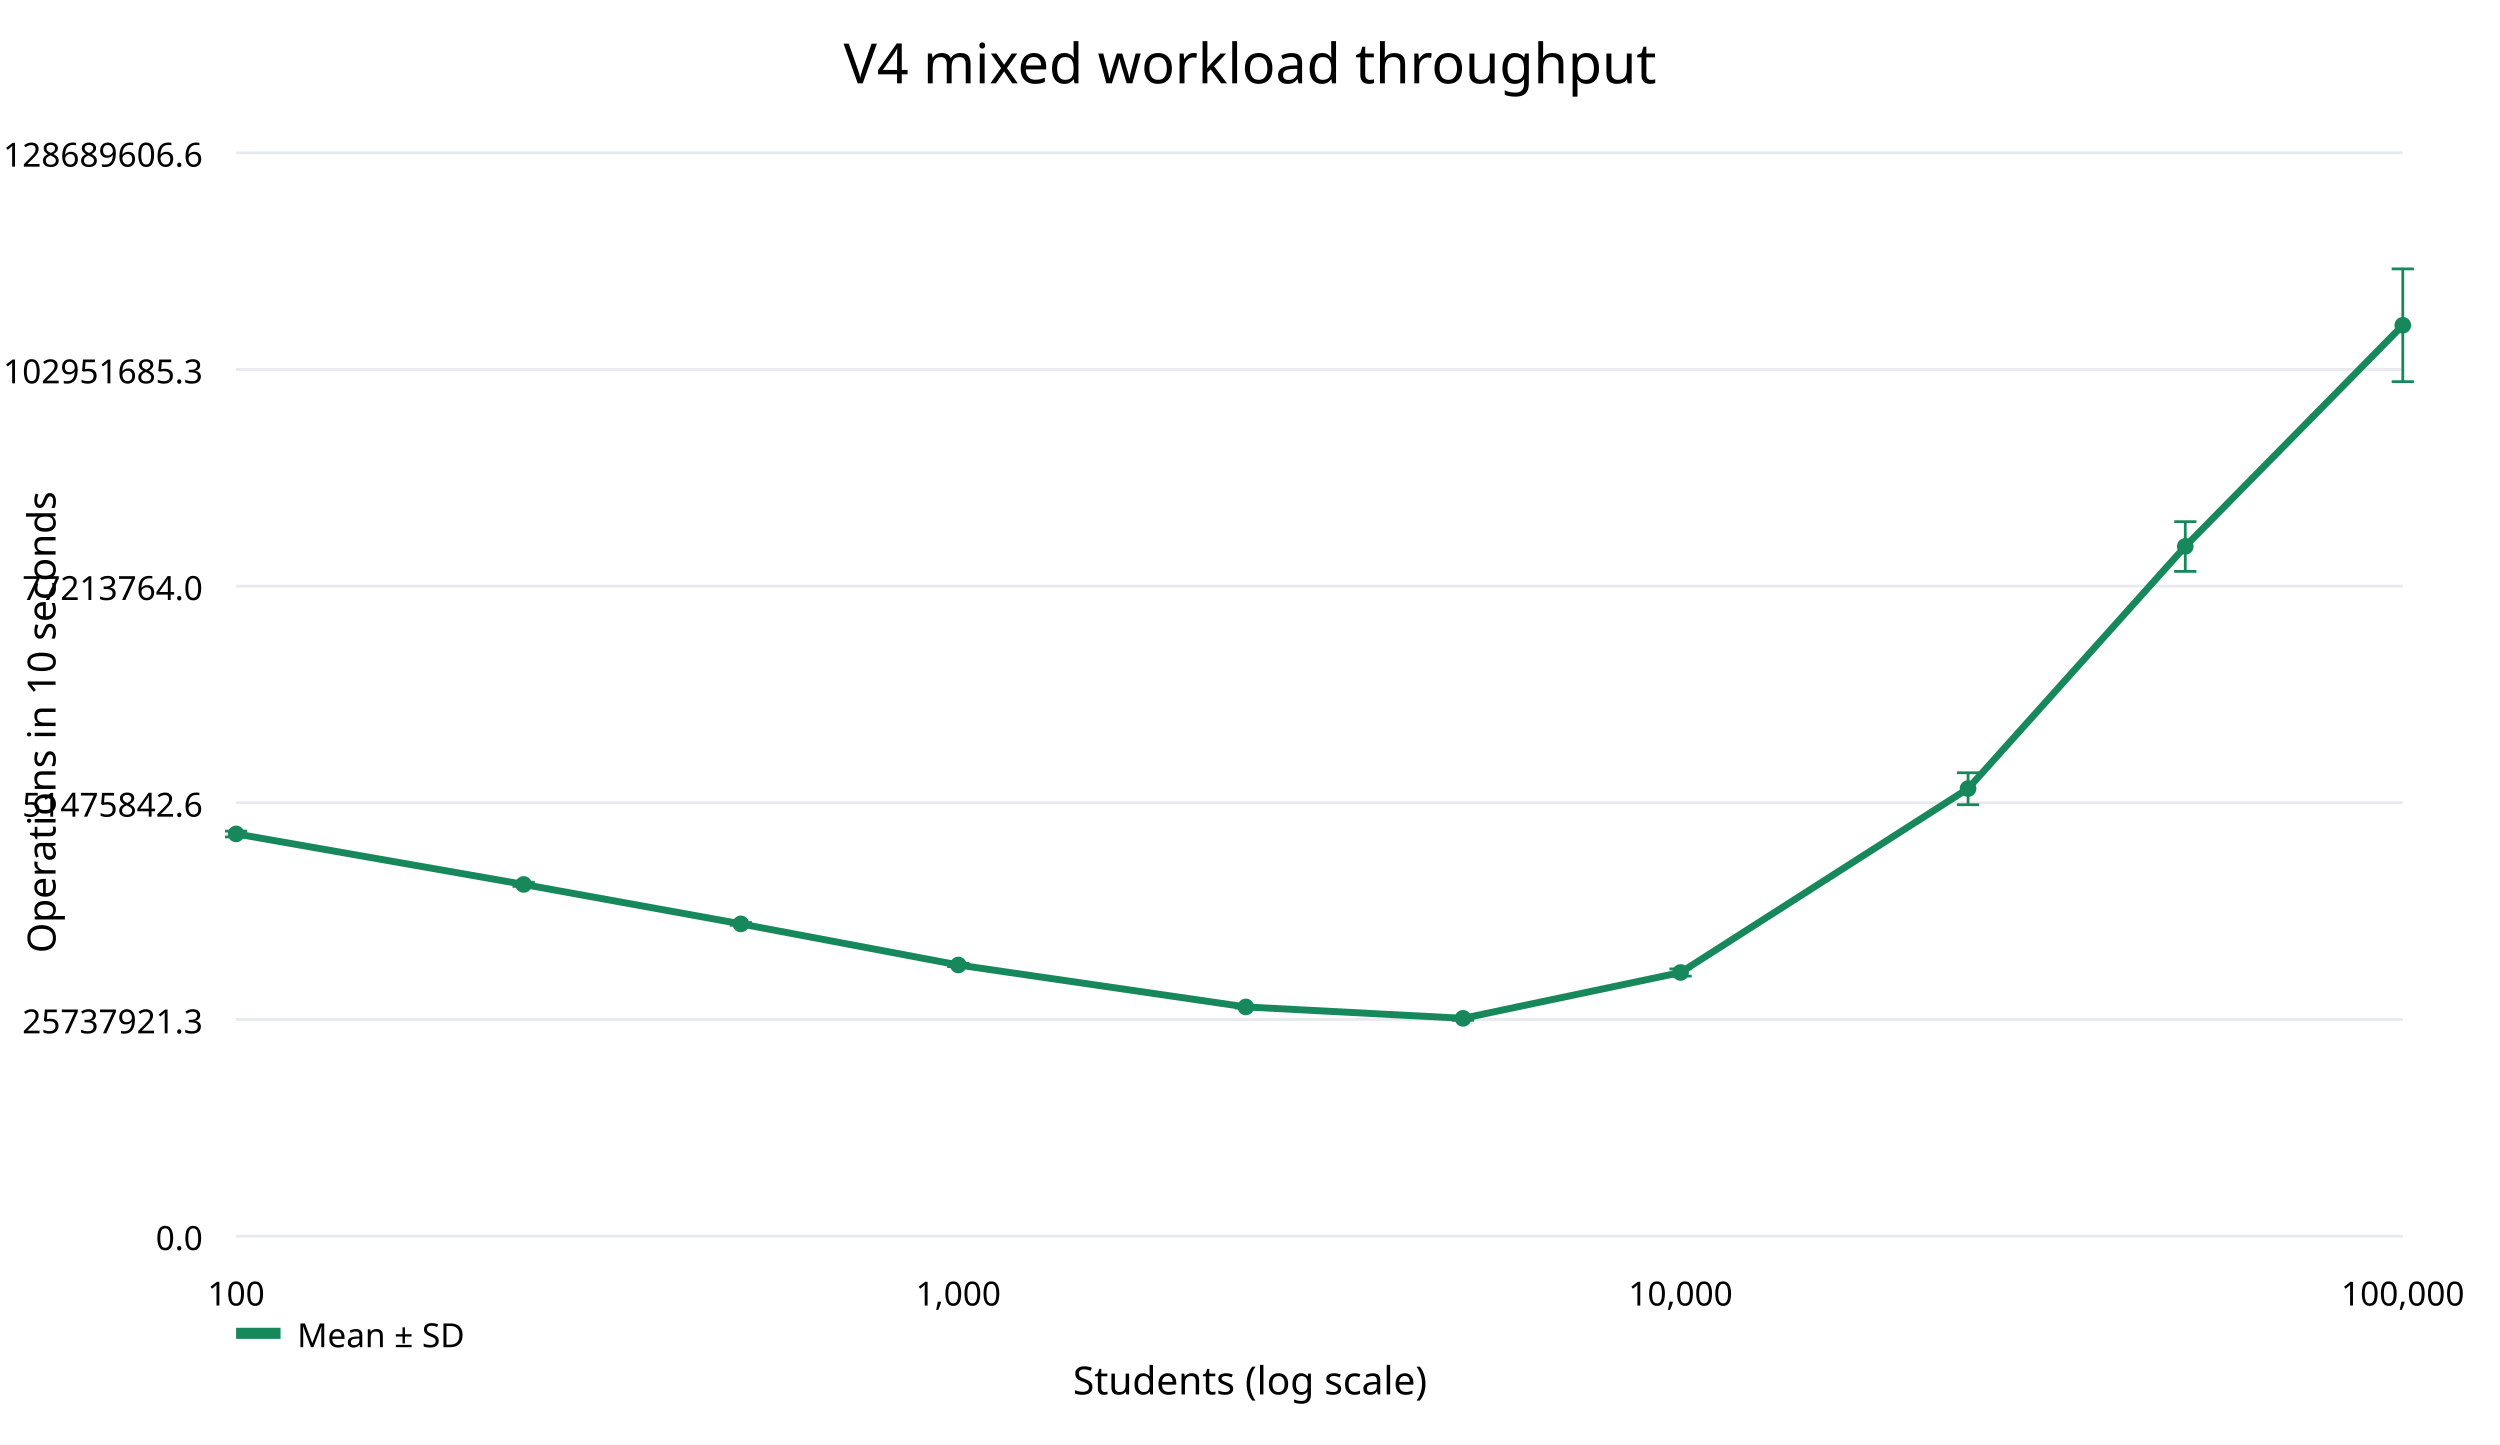
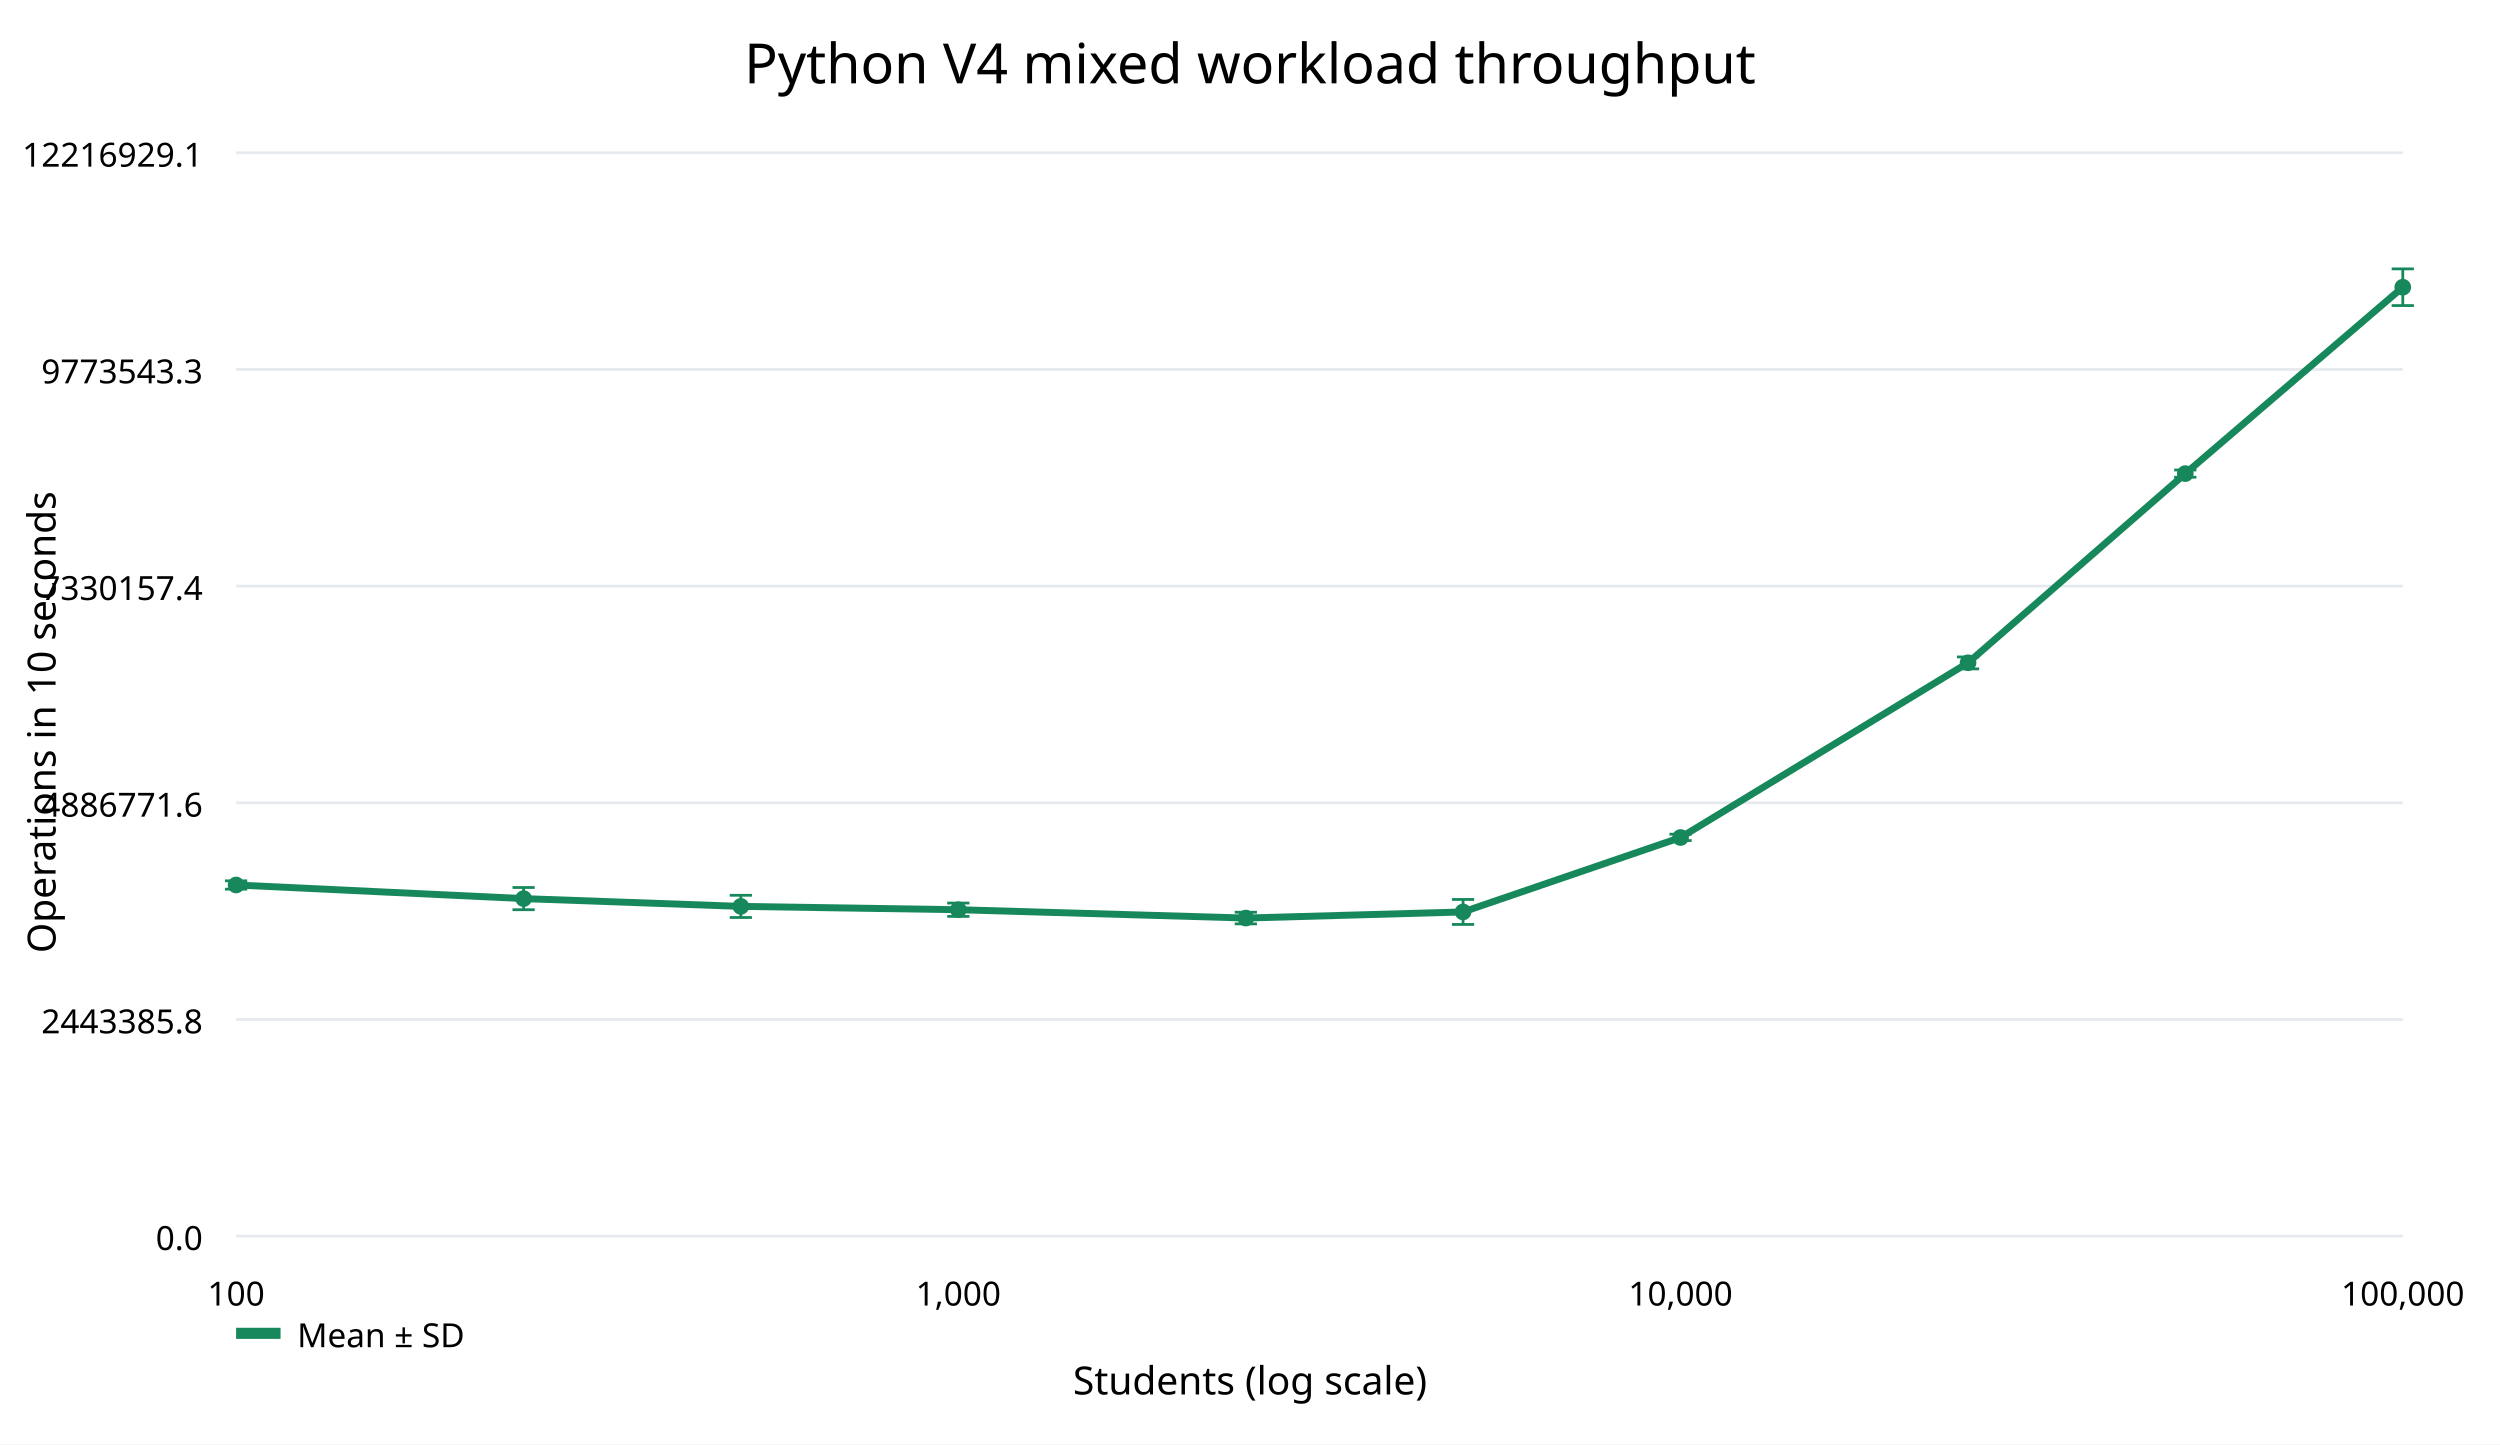
<svg xmlns="http://www.w3.org/2000/svg" width="900" height="520" viewBox="0 0 900 520">
  <rect width="100%" height="100%" fill="white" />
-   <text x="450.0" y="30" text-anchor="middle" font-size="20" font-family="sans-serif">V4 mixed workload throughput</text>
+   <text x="450.0" y="30" text-anchor="middle" font-size="20" font-family="sans-serif">Python V4 mixed workload throughput</text>
  <line x1="85" y1="445.0" x2="865" y2="445.0" stroke="#e6e9ed" />
  <text x="73" y="450.0" text-anchor="end" font-size="12" font-family="sans-serif">0.0</text>
  <line x1="85" y1="367.0" x2="865" y2="367.0" stroke="#e6e9ed" />
-   <text x="73" y="372.0" text-anchor="end" font-size="12" font-family="sans-serif">25737921.3</text>
+   <text x="73" y="372.0" text-anchor="end" font-size="12" font-family="sans-serif">2443385.8</text>
  <line x1="85" y1="289.0" x2="865" y2="289.0" stroke="#e6e9ed" />
-   <text x="73" y="294.0" text-anchor="end" font-size="12" font-family="sans-serif">51475842.6</text>
+   <text x="73" y="294.0" text-anchor="end" font-size="12" font-family="sans-serif">4886771.6</text>
  <line x1="85" y1="211.0" x2="865" y2="211.0" stroke="#e6e9ed" />
-   <text x="73" y="216.0" text-anchor="end" font-size="12" font-family="sans-serif">77213764.0</text>
+   <text x="73" y="216.0" text-anchor="end" font-size="12" font-family="sans-serif">7330157.4</text>
  <line x1="85" y1="133.0" x2="865" y2="133.0" stroke="#e6e9ed" />
-   <text x="73" y="138.0" text-anchor="end" font-size="12" font-family="sans-serif">102951685.3</text>
+   <text x="73" y="138.0" text-anchor="end" font-size="12" font-family="sans-serif">9773543.3</text>
  <line x1="85" y1="55.0" x2="865" y2="55.0" stroke="#e6e9ed" />
-   <text x="73" y="60.0" text-anchor="end" font-size="12" font-family="sans-serif">128689606.6</text>
+   <text x="73" y="60.0" text-anchor="end" font-size="12" font-family="sans-serif">12216929.1</text>
  <text x="85.0" y="470" text-anchor="middle" font-size="12" font-family="sans-serif">100</text>
  <text x="345.0" y="470" text-anchor="middle" font-size="12" font-family="sans-serif">1,000</text>
  <text x="605.0" y="470" text-anchor="middle" font-size="12" font-family="sans-serif">10,000</text>
  <text x="865.0" y="470" text-anchor="middle" font-size="12" font-family="sans-serif">100,000</text>
  <text x="450.0" y="502" text-anchor="middle" font-size="14" font-family="sans-serif">Students (log scale)</text>
  <text transform="translate(20 260.0) rotate(-90)" text-anchor="middle" font-size="14" font-family="sans-serif">Operations in 10 seconds</text>
-   <polyline points="85.0,300.2 188.5,318.4 266.7,332.6 345.0,347.4 448.5,362.5 526.7,366.6 605.0,350.1 708.5,283.9 786.7,196.7 865.0,117.1" fill="none" stroke="#16885b" stroke-width="2.5" />
-   <line x1="85.0" y1="301.3" x2="85.0" y2="299.2" stroke="#16885b" />
-   <line x1="81.0" y1="301.3" x2="89.0" y2="301.3" stroke="#16885b" />
-   <line x1="81.0" y1="299.2" x2="89.0" y2="299.2" stroke="#16885b" />
-   <circle cx="85.0" cy="300.2" r="3" fill="#16885b" />
-   <line x1="188.5" y1="319.1" x2="188.5" y2="317.6" stroke="#16885b" />
-   <line x1="184.5" y1="319.1" x2="192.5" y2="319.1" stroke="#16885b" />
-   <line x1="184.5" y1="317.6" x2="192.5" y2="317.6" stroke="#16885b" />
-   <circle cx="188.5" cy="318.4" r="3" fill="#16885b" />
-   <line x1="266.7" y1="333.1" x2="266.7" y2="332.1" stroke="#16885b" />
-   <line x1="262.7" y1="333.1" x2="270.7" y2="333.1" stroke="#16885b" />
-   <line x1="262.7" y1="332.1" x2="270.7" y2="332.1" stroke="#16885b" />
-   <circle cx="266.7" cy="332.6" r="3" fill="#16885b" />
-   <line x1="345.0" y1="348.0" x2="345.0" y2="346.8" stroke="#16885b" />
-   <line x1="341.0" y1="348.0" x2="349.0" y2="348.0" stroke="#16885b" />
-   <line x1="341.0" y1="346.8" x2="349.0" y2="346.8" stroke="#16885b" />
-   <circle cx="345.0" cy="347.4" r="3" fill="#16885b" />
-   <line x1="448.5" y1="362.9" x2="448.5" y2="362.1" stroke="#16885b" />
-   <line x1="444.5" y1="362.9" x2="452.5" y2="362.9" stroke="#16885b" />
-   <line x1="444.5" y1="362.1" x2="452.5" y2="362.1" stroke="#16885b" />
-   <circle cx="448.5" cy="362.5" r="3" fill="#16885b" />
-   <line x1="526.7" y1="367.3" x2="526.7" y2="365.9" stroke="#16885b" />
-   <line x1="522.7" y1="367.3" x2="530.7" y2="367.3" stroke="#16885b" />
-   <line x1="522.7" y1="365.9" x2="530.7" y2="365.9" stroke="#16885b" />
-   <circle cx="526.7" cy="366.6" r="3" fill="#16885b" />
-   <line x1="605.0" y1="351.4" x2="605.0" y2="348.8" stroke="#16885b" />
-   <line x1="601.0" y1="351.4" x2="609.0" y2="351.4" stroke="#16885b" />
-   <line x1="601.0" y1="348.8" x2="609.0" y2="348.8" stroke="#16885b" />
-   <circle cx="605.0" cy="350.1" r="3" fill="#16885b" />
-   <line x1="708.5" y1="289.7" x2="708.5" y2="278.2" stroke="#16885b" />
-   <line x1="704.5" y1="289.7" x2="712.5" y2="289.7" stroke="#16885b" />
-   <line x1="704.5" y1="278.2" x2="712.5" y2="278.2" stroke="#16885b" />
-   <circle cx="708.5" cy="283.9" r="3" fill="#16885b" />
-   <line x1="786.7" y1="205.7" x2="786.7" y2="187.8" stroke="#16885b" />
-   <line x1="782.7" y1="205.7" x2="790.7" y2="205.7" stroke="#16885b" />
-   <line x1="782.7" y1="187.8" x2="790.7" y2="187.8" stroke="#16885b" />
-   <circle cx="786.7" cy="196.7" r="3" fill="#16885b" />
-   <line x1="865.0" y1="137.4" x2="865.0" y2="96.8" stroke="#16885b" />
-   <line x1="861.0" y1="137.4" x2="869.0" y2="137.4" stroke="#16885b" />
+   <polyline points="85.0,318.6 188.5,323.5 266.7,326.3 345.0,327.5 448.5,330.5 526.7,328.3 605.0,301.5 708.5,238.6 786.7,170.5 865.0,103.4" fill="none" stroke="#16885b" stroke-width="2.5" />
+   <line x1="85.0" y1="320.1" x2="85.0" y2="317.1" stroke="#16885b" />
+   <line x1="81.0" y1="320.1" x2="89.0" y2="320.1" stroke="#16885b" />
+   <line x1="81.0" y1="317.1" x2="89.0" y2="317.1" stroke="#16885b" />
+   <circle cx="85.0" cy="318.6" r="3" fill="#16885b" />
+   <line x1="188.5" y1="327.5" x2="188.5" y2="319.5" stroke="#16885b" />
+   <line x1="184.5" y1="327.5" x2="192.5" y2="327.5" stroke="#16885b" />
+   <line x1="184.5" y1="319.5" x2="192.5" y2="319.5" stroke="#16885b" />
+   <circle cx="188.5" cy="323.5" r="3" fill="#16885b" />
+   <line x1="266.7" y1="330.3" x2="266.7" y2="322.3" stroke="#16885b" />
+   <line x1="262.7" y1="330.3" x2="270.7" y2="330.3" stroke="#16885b" />
+   <line x1="262.7" y1="322.3" x2="270.7" y2="322.3" stroke="#16885b" />
+   <circle cx="266.7" cy="326.3" r="3" fill="#16885b" />
+   <line x1="345.0" y1="329.9" x2="345.0" y2="325.1" stroke="#16885b" />
+   <line x1="341.0" y1="329.9" x2="349.0" y2="329.9" stroke="#16885b" />
+   <line x1="341.0" y1="325.1" x2="349.0" y2="325.1" stroke="#16885b" />
+   <circle cx="345.0" cy="327.5" r="3" fill="#16885b" />
+   <line x1="448.5" y1="332.6" x2="448.5" y2="328.4" stroke="#16885b" />
+   <line x1="444.5" y1="332.6" x2="452.5" y2="332.6" stroke="#16885b" />
+   <line x1="444.5" y1="328.4" x2="452.5" y2="328.4" stroke="#16885b" />
+   <circle cx="448.5" cy="330.5" r="3" fill="#16885b" />
+   <line x1="526.7" y1="332.8" x2="526.7" y2="323.8" stroke="#16885b" />
+   <line x1="522.7" y1="332.8" x2="530.7" y2="332.8" stroke="#16885b" />
+   <line x1="522.7" y1="323.8" x2="530.7" y2="323.8" stroke="#16885b" />
+   <circle cx="526.7" cy="328.3" r="3" fill="#16885b" />
+   <line x1="605.0" y1="302.6" x2="605.0" y2="300.3" stroke="#16885b" />
+   <line x1="601.0" y1="302.6" x2="609.0" y2="302.6" stroke="#16885b" />
+   <line x1="601.0" y1="300.3" x2="609.0" y2="300.3" stroke="#16885b" />
+   <circle cx="605.0" cy="301.5" r="3" fill="#16885b" />
+   <line x1="708.5" y1="240.8" x2="708.5" y2="236.5" stroke="#16885b" />
+   <line x1="704.5" y1="240.8" x2="712.5" y2="240.8" stroke="#16885b" />
+   <line x1="704.5" y1="236.5" x2="712.5" y2="236.5" stroke="#16885b" />
+   <circle cx="708.5" cy="238.6" r="3" fill="#16885b" />
+   <line x1="786.7" y1="171.8" x2="786.7" y2="169.2" stroke="#16885b" />
+   <line x1="782.7" y1="171.8" x2="790.7" y2="171.8" stroke="#16885b" />
+   <line x1="782.7" y1="169.2" x2="790.7" y2="169.2" stroke="#16885b" />
+   <circle cx="786.7" cy="170.5" r="3" fill="#16885b" />
+   <line x1="865.0" y1="110.0" x2="865.0" y2="96.8" stroke="#16885b" />
+   <line x1="861.0" y1="110.0" x2="869.0" y2="110.0" stroke="#16885b" />
  <line x1="861.0" y1="96.8" x2="869.0" y2="96.8" stroke="#16885b" />
-   <circle cx="865.0" cy="117.1" r="3" fill="#16885b" />
+   <circle cx="865.0" cy="103.4" r="3" fill="#16885b" />
  <rect x="85" y="478" width="16" height="4" fill="#16885b" />
  <text x="107" y="485" font-size="12" font-family="sans-serif">Mean ± SD</text>
</svg>
